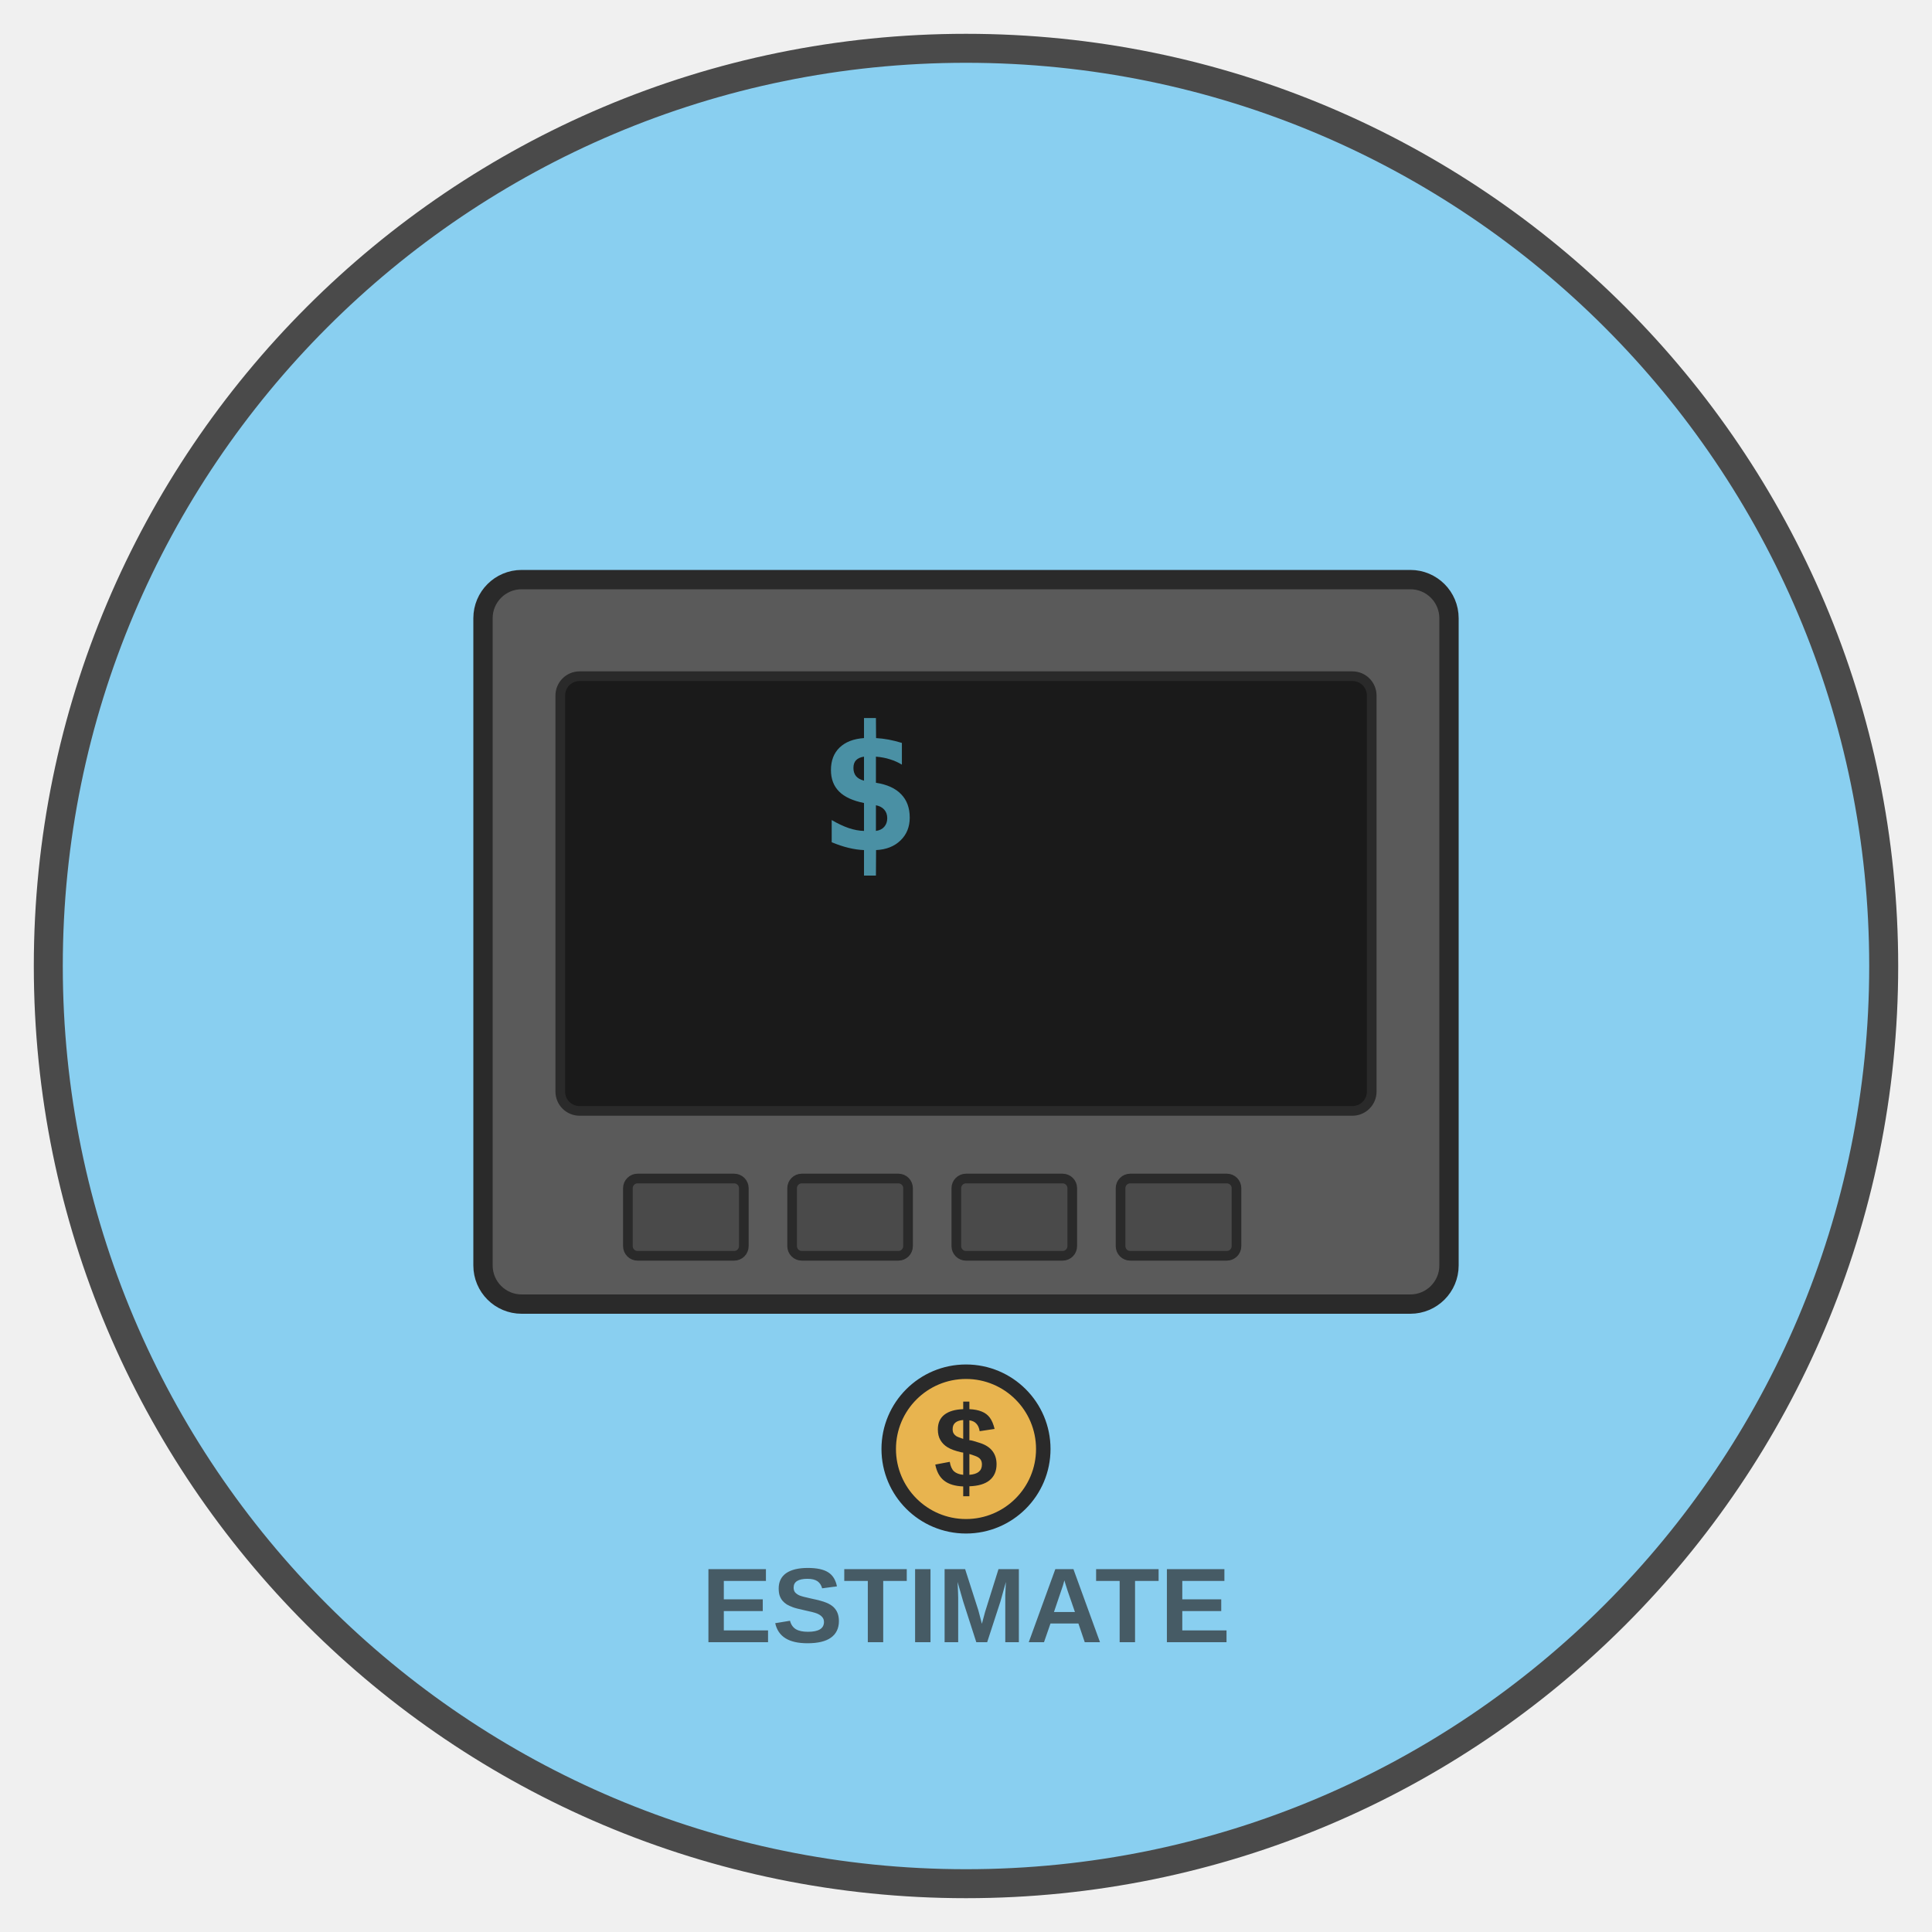
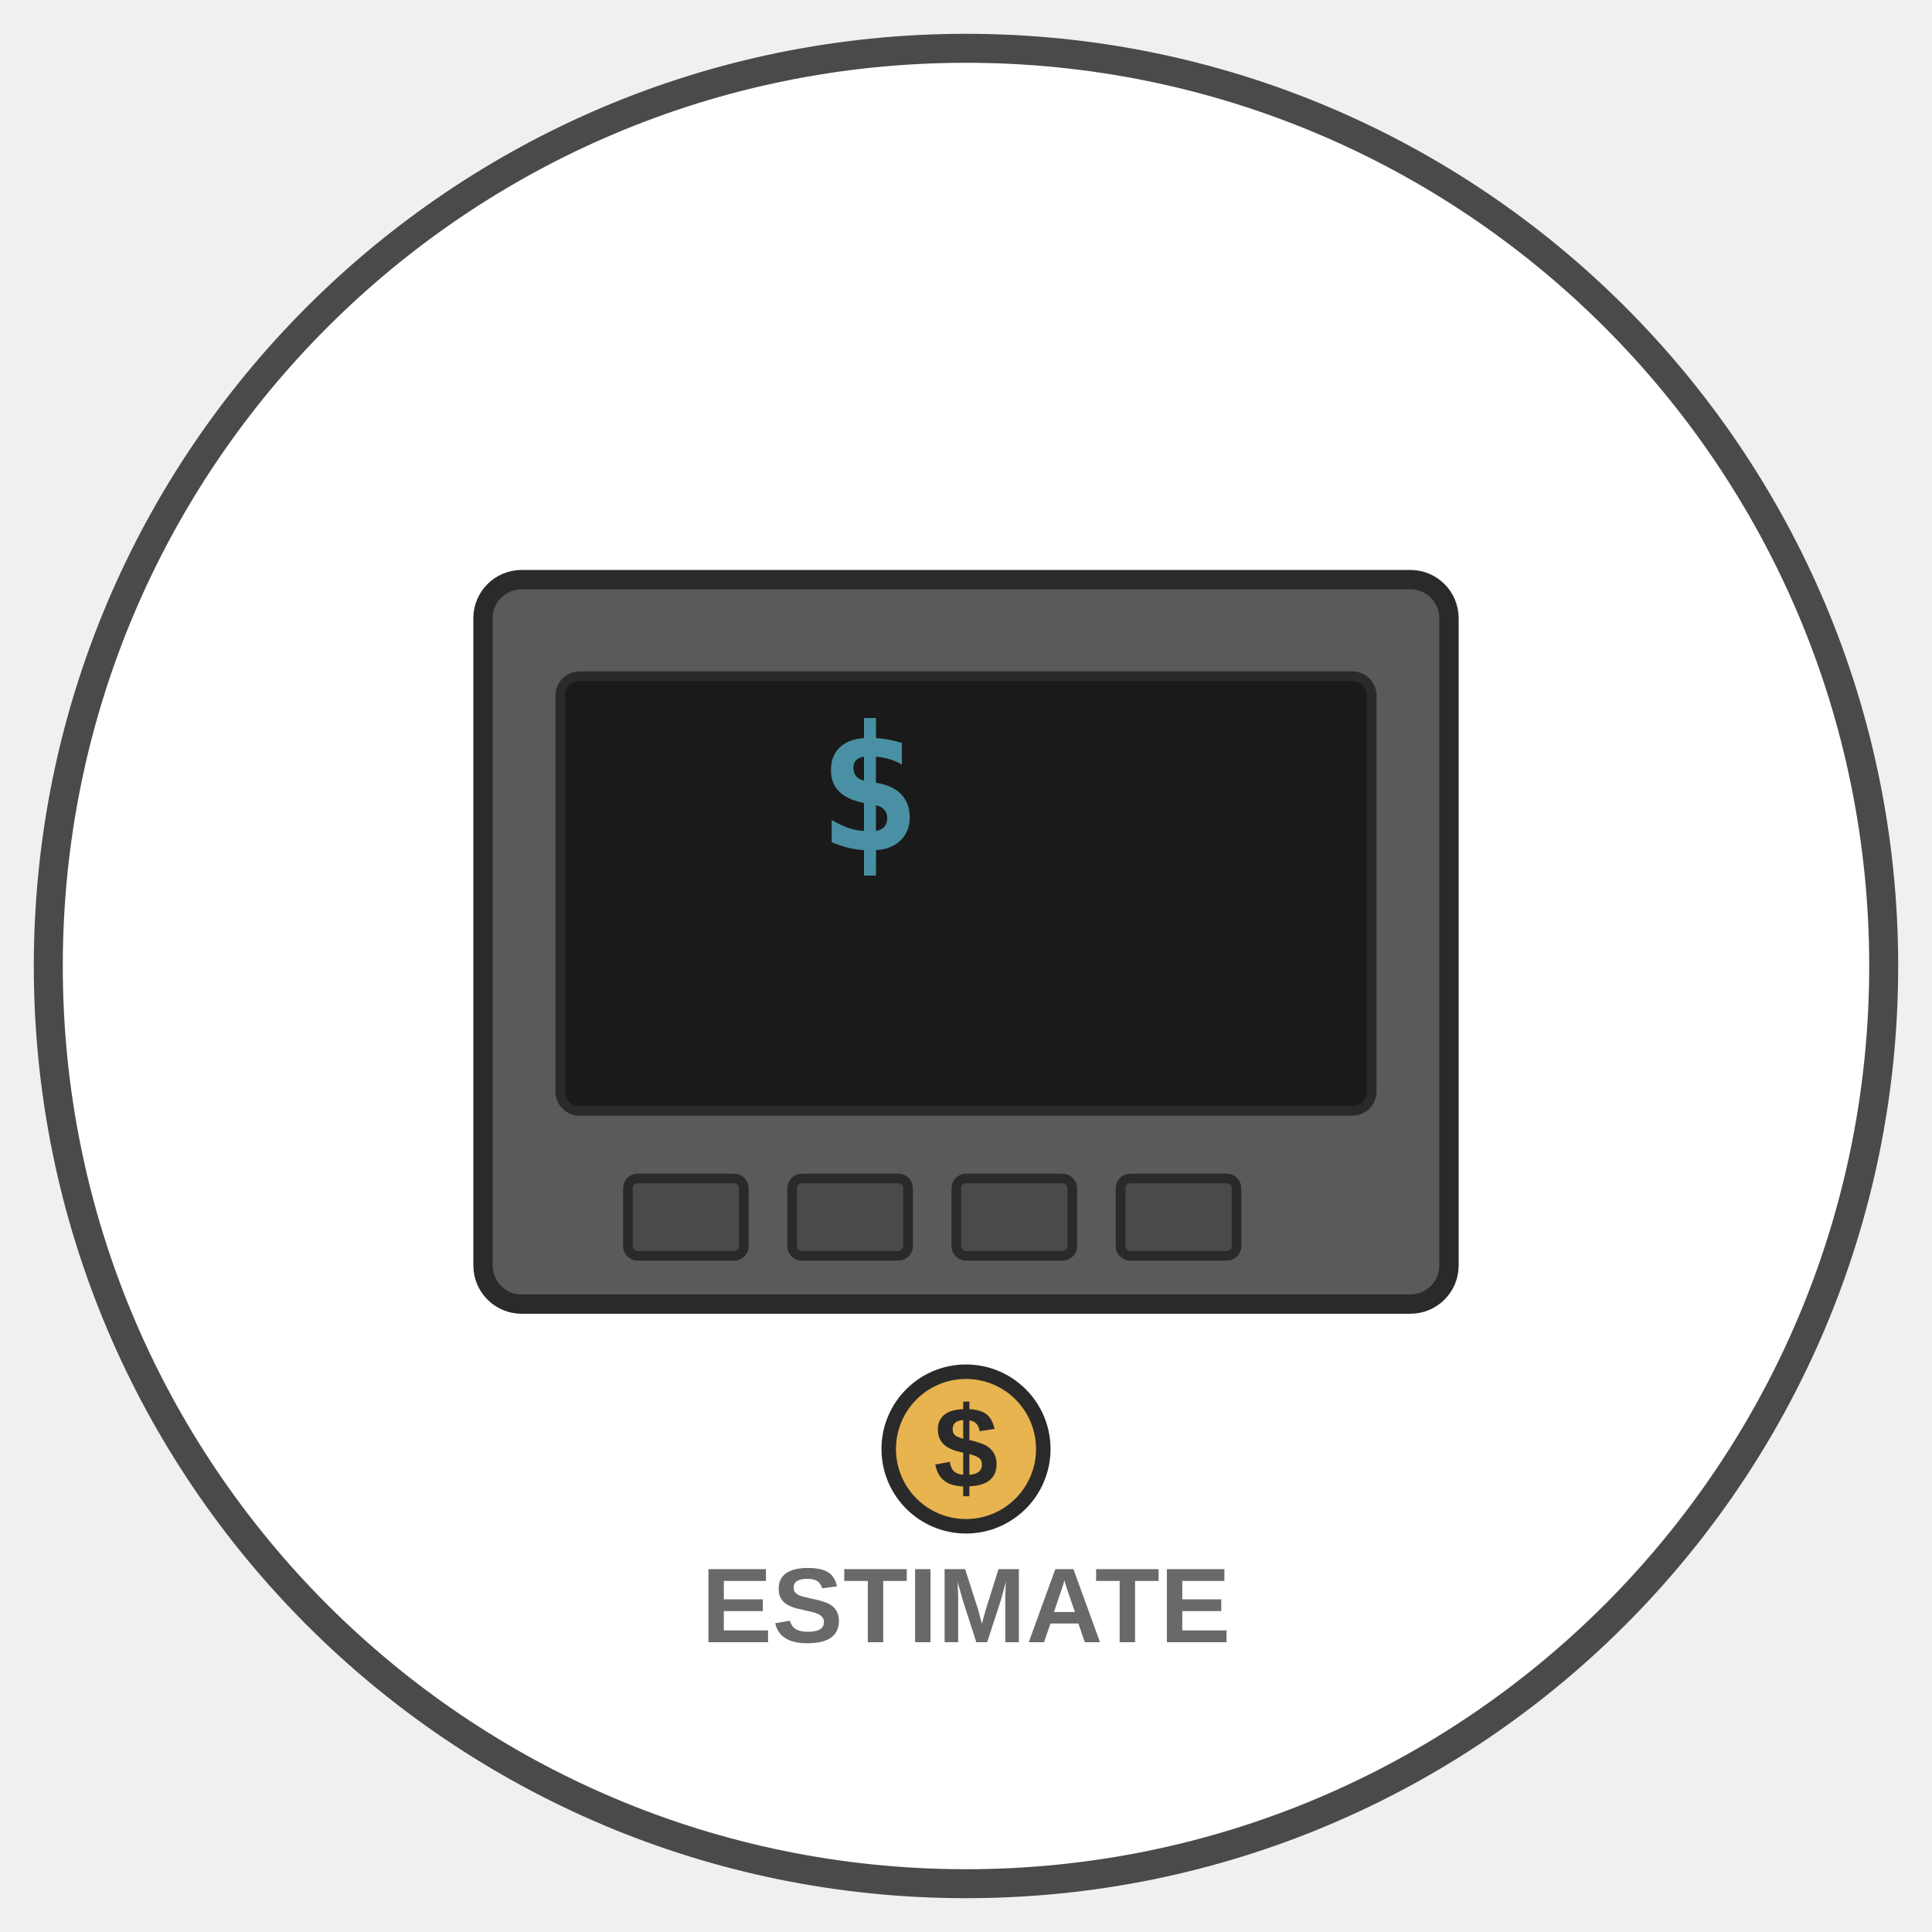
<svg xmlns="http://www.w3.org/2000/svg" viewBox="0 0 200 200">
-   <circle cx="100" cy="100" r="95" fill="#89CFF0" stroke="#4A4A4A" stroke-width="3" />
+   <circle cx="100" cy="100" r="95" fill="#FFFFFF" stroke="#4A4A4A" stroke-width="3" />
  <rect x="50" y="60" width="100" height="75" rx="4" fill="#5A5A5A" stroke="#2A2A2A" stroke-width="2" />
  <rect x="58" y="70" width="84" height="45" fill="#1a1a1a" stroke="#2A2A2A" stroke-width="1" rx="2" />
  <text x="90" y="88" font-family="monospace" font-size="18" font-weight="bold" fill="#4A90A4" text-anchor="middle">$</text>
  <g fill="#4A4A4A" stroke="#2A2A2A" stroke-width="1">
    <rect x="65" y="122" width="12" height="8" rx="1" />
    <rect x="82" y="122" width="12" height="8" rx="1" />
    <rect x="99" y="122" width="12" height="8" rx="1" />
    <rect x="116" y="122" width="12" height="8" rx="1" />
  </g>
  <circle cx="100" cy="150" r="8" fill="#E8B44F" stroke="#2A2A2A" stroke-width="1.5" />
  <text x="100" y="154" font-family="Arial, sans-serif" font-size="12" font-weight="bold" fill="#2A2A2A" text-anchor="middle">$</text>
  <text x="100" y="170" font-family="Arial, sans-serif" font-size="11" font-weight="bold" fill="#2A2A2A" text-anchor="middle" opacity="0.7">ESTIMATE</text>
</svg>
